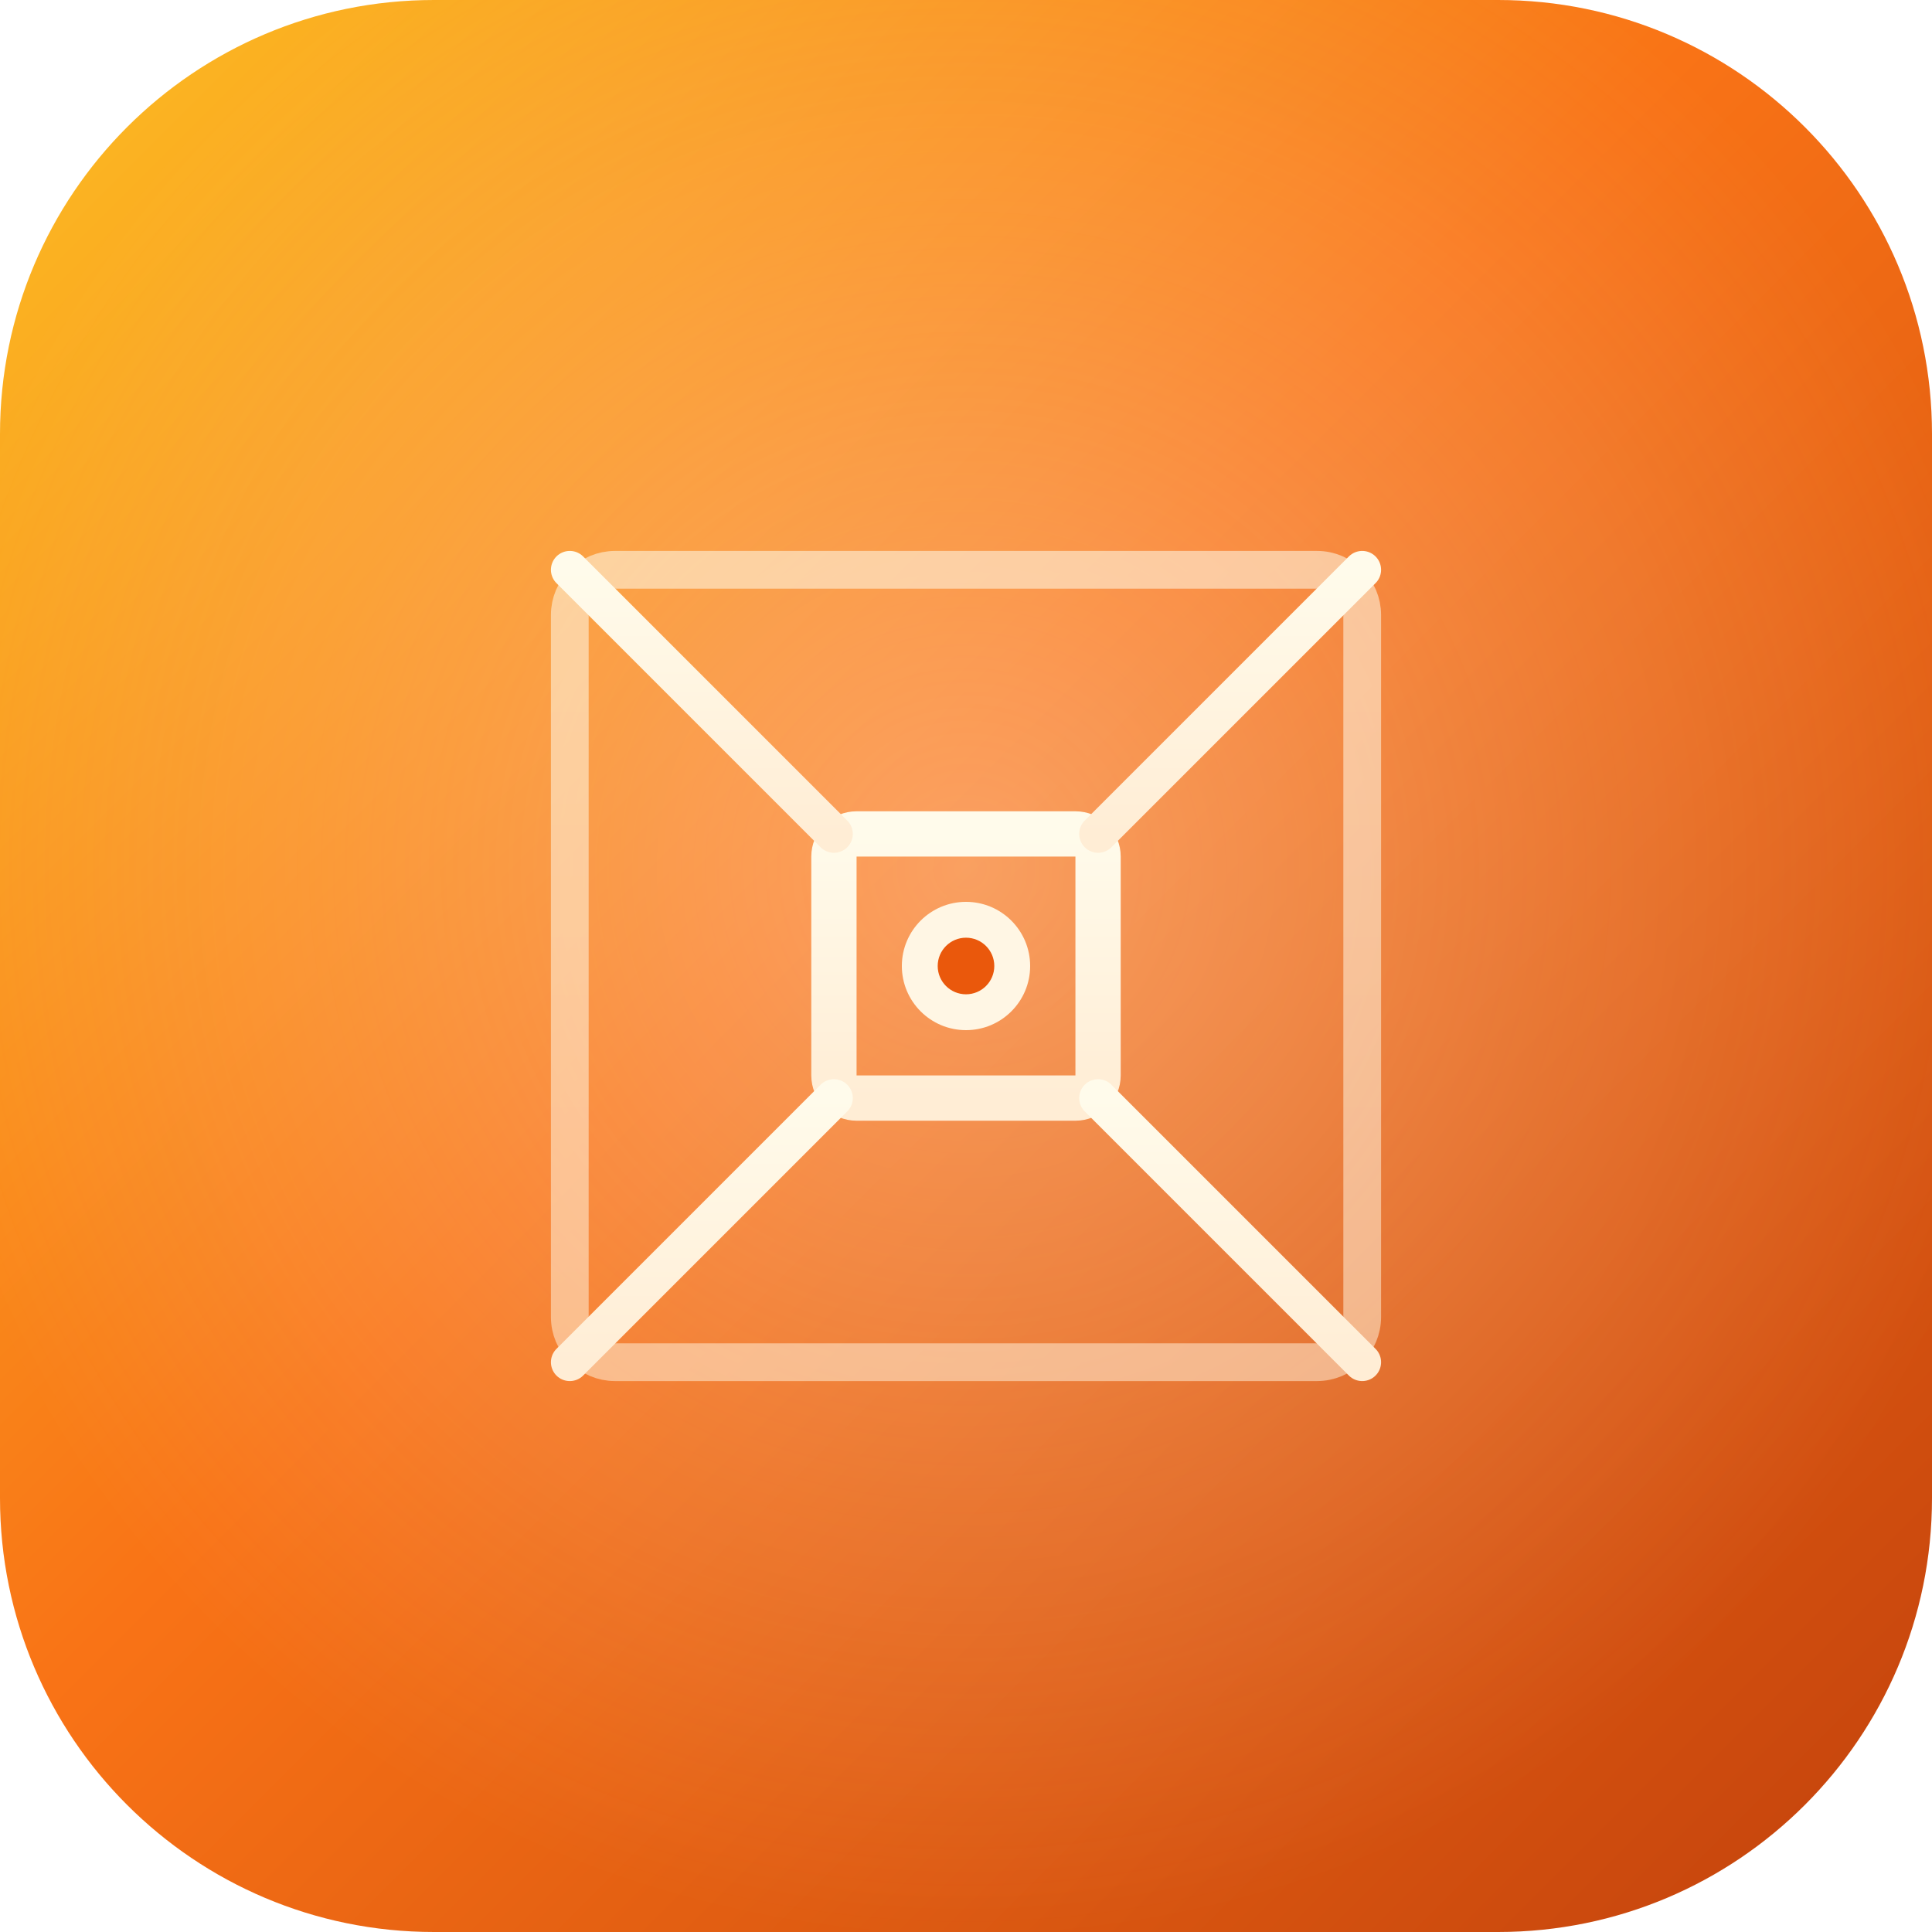
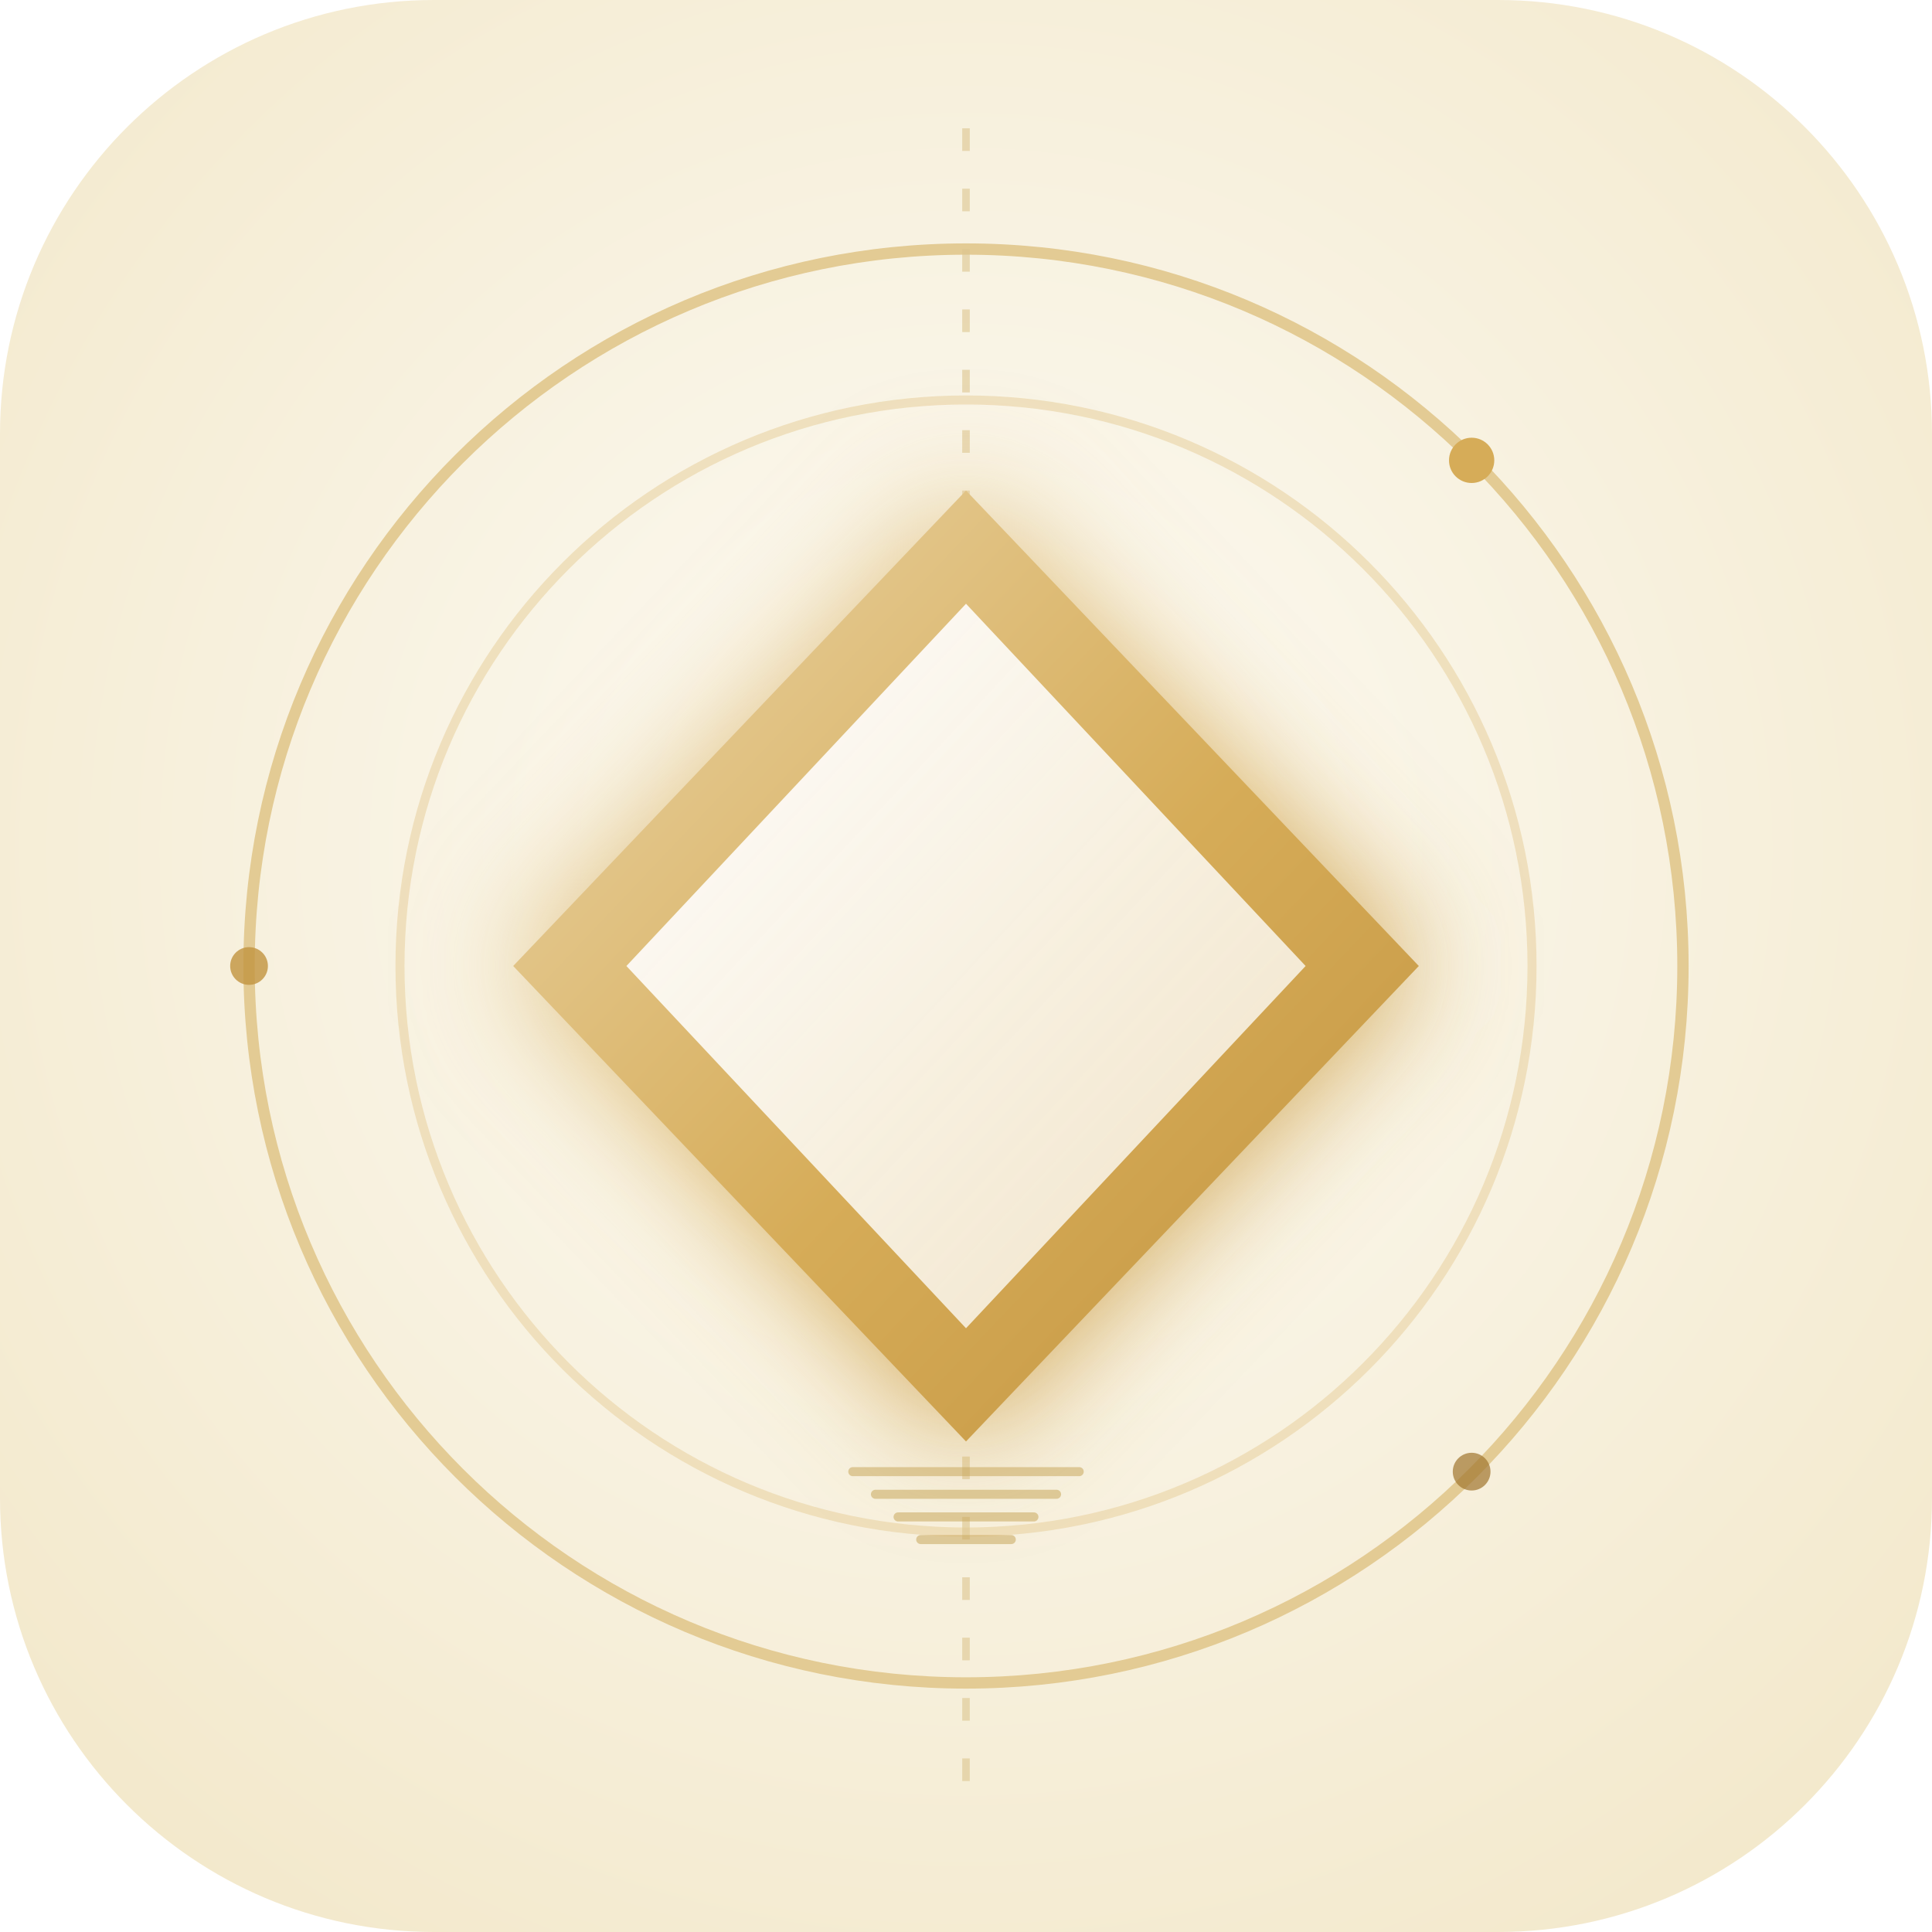
<svg xmlns="http://www.w3.org/2000/svg" viewBox="0 0 512 512" width="512" height="512">
  <defs>
-     <linearGradient id="bg" x1="0" y1="0" x2="1" y2="1">
-       <stop offset="0%" stop-color="#FBBF24" />
-       <stop offset="45%" stop-color="#F97316" />
-       <stop offset="100%" stop-color="#C2410C" />
+     <radialGradient id="bg" cx="50%" cy="44%" r="72%">
+       <stop offset="0%" stop-color="#FDFBF5" />
+       <stop offset="100%" stop-color="#F2E7C8" />
+     </radialGradient>
+     <linearGradient id="nucleus" x1="0%" y1="0%" x2="100%" y2="100%">
+       <stop offset="0%" stop-color="#EBD7AC" />
+       <stop offset="55%" stop-color="#D6AC58" />
+       <stop offset="100%" stop-color="#C2933F" />
    </linearGradient>
-     <radialGradient id="centerGlow" cx="0.5" cy="0.45" r="0.55">
-       <stop offset="0%" stop-color="#FFF7ED" stop-opacity="0.35" />
-       <stop offset="100%" stop-color="#FFF7ED" stop-opacity="0" />
-     </radialGradient>
-     <linearGradient id="glyph" x1="0" y1="0" x2="0" y2="1">
-       <stop offset="0%" stop-color="#FFFBEB" />
-       <stop offset="100%" stop-color="#FFEDD5" />
+     <linearGradient id="coreHighlight" x1="0%" y1="0%" x2="100%" y2="100%">
+       <stop offset="0%" stop-color="#FFFFFF" stop-opacity="0.95" />
+       <stop offset="100%" stop-color="#FCFAF3" stop-opacity="0.75" />
    </linearGradient>
+     <filter id="glow" x="-60%" y="-60%" width="220%" height="220%">
+       <feGaussianBlur in="SourceGraphic" stdDeviation="16" />
+     </filter>
  </defs>
-   <rect width="512" height="512" rx="115" ry="115" fill="url(#bg)" />
-   <rect width="512" height="512" rx="115" ry="115" fill="url(#centerGlow)" />
-   <g fill="none" stroke="url(#glyph)" stroke-linecap="round" stroke-linejoin="round">
-     <rect x="221" y="221" width="70" height="70" rx="6" stroke-width="12" />
-     <rect x="151" y="151" width="210" height="210" rx="12" stroke-width="10" opacity="0.55" />
-     <line x1="151" y1="151" x2="221" y2="221" stroke-width="10" />
-     <line x1="361" y1="151" x2="291" y2="221" stroke-width="10" />
-     <line x1="361" y1="361" x2="291" y2="291" stroke-width="10" />
-     <line x1="151" y1="361" x2="221" y2="291" stroke-width="10" />
+   <rect width="512" height="512" rx="115" fill="url(#bg)" />
+   <circle cx="256" cy="256" r="190" fill="none" stroke="#E3CB94" stroke-width="3" />
+   <circle cx="256" cy="256" r="150" fill="none" stroke="#EBD7AC" stroke-width="2.4" opacity="0.7" />
+   <line x1="256" y1="34" x2="256" y2="478" stroke="#DCC58F" stroke-width="2" stroke-dasharray="6 10" opacity="0.6" />
+   <polygon points="256,130 376,256 256,382 136,256" fill="url(#nucleus)" filter="url(#glow)" />
+   <polygon points="256,130 376,256 256,382 136,256" fill="url(#nucleus)" />
+   <polygon points="256,160 346,256 256,352 166,256" fill="url(#coreHighlight)" />
+   <g stroke="#C9A85C" stroke-width="2.4" opacity="0.55" stroke-linecap="round">
+     <line x1="226" y1="390" x2="286" y2="390" />
+     <line x1="232" y1="396" x2="280" y2="396" />
+     <line x1="238" y1="402" x2="274" y2="402" />
+     <line x1="244" y1="408" x2="268" y2="408" />
  </g>
-   <circle cx="256" cy="256" r="17" fill="#FFFBEB" opacity="0.95" />
-   <circle cx="256" cy="256" r="7.5" fill="#EA580C" />
+   <circle cx="390" cy="122" r="6" fill="#D6AC58" />
+   <circle cx="66" cy="256" r="5" fill="#C2933F" opacity="0.8" />
+   <circle cx="390" cy="390" r="5" fill="#A0752E" opacity="0.7" />
</svg>
